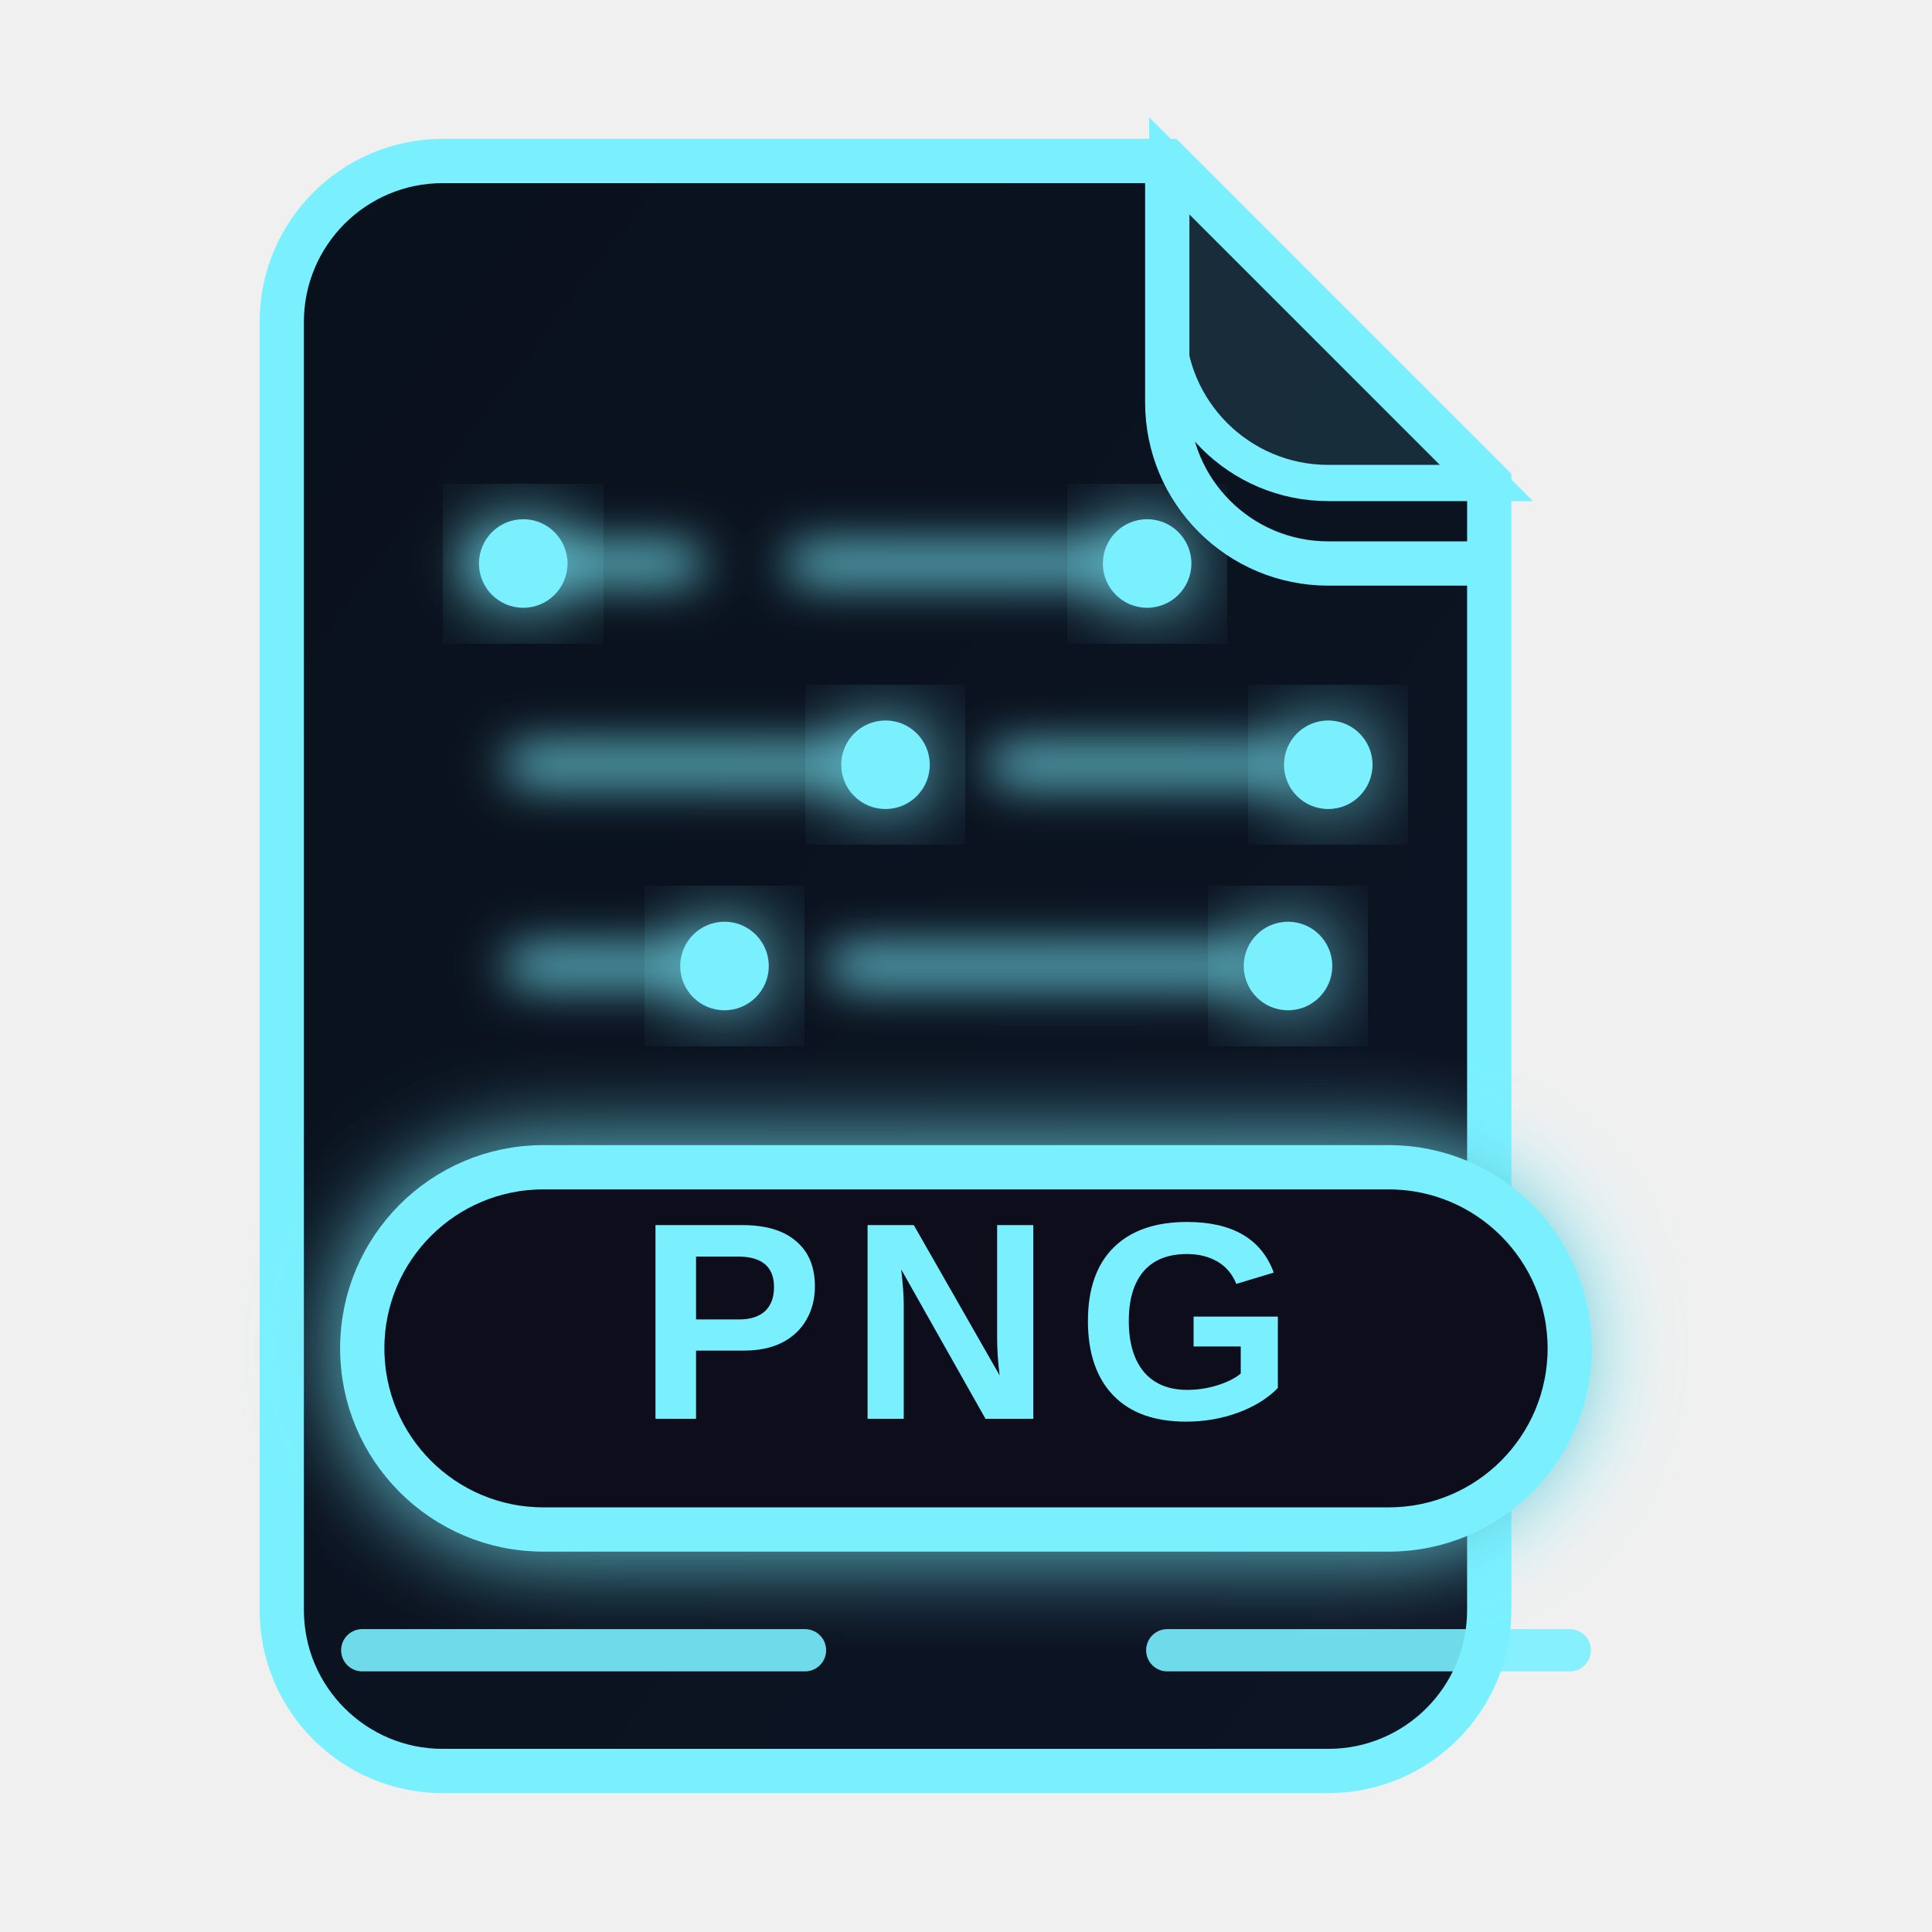
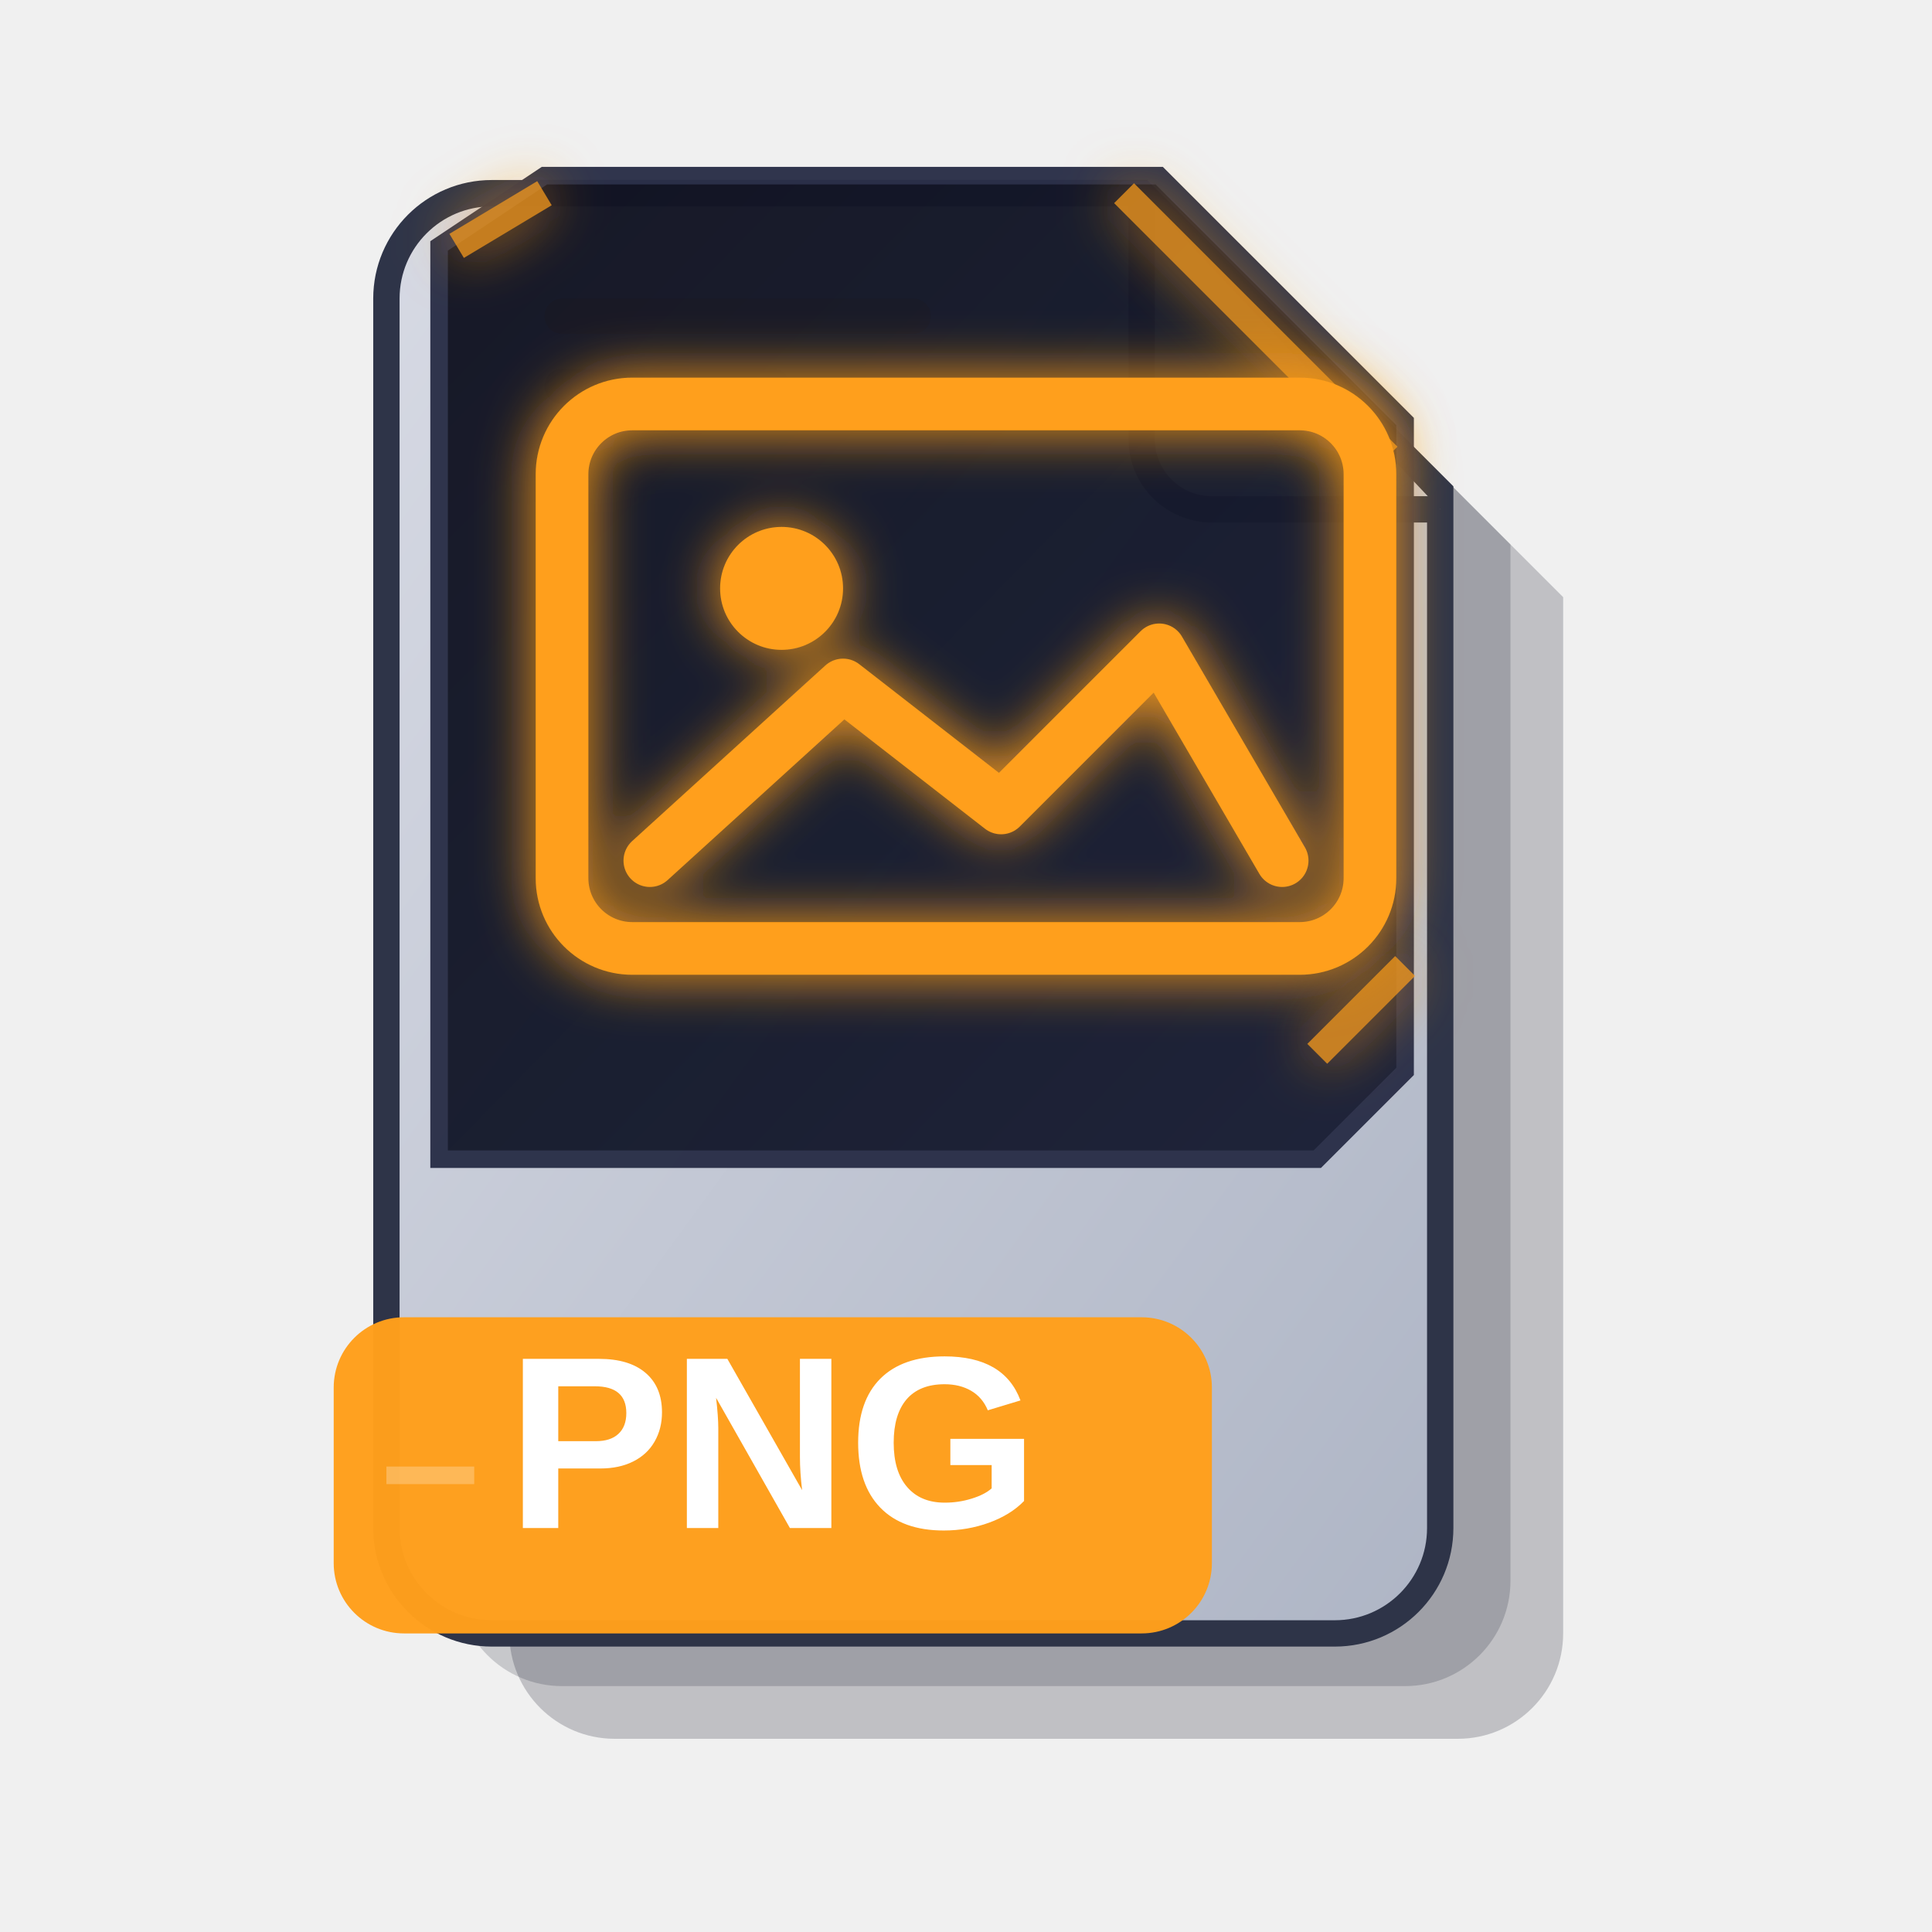
- <svg xmlns="http://www.w3.org/2000/svg" viewBox="0 0 96 96" role="img" aria-label="PNG">
+ <svg xmlns="http://www.w3.org/2000/svg" width="256" height="256" viewBox="0 0 188 220" role="img" aria-label="PNG file icon">
  <defs>
-     <linearGradient id="bg" x1="0" y1="0" x2="1" y2="1">
-       <stop offset="0%" stop-color="#09111c" />
-       <stop offset="100%" stop-color="#0d1424" />
-     </linearGradient>
-     <filter id="glow" x="-40%" y="-40%" width="180%" height="180%">
-       <feGaussianBlur stdDeviation="2.2" result="b" />
+     <filter id="glow" x="-50%" y="-50%" width="200%" height="200%">
+       <feGaussianBlur stdDeviation="3.2" result="blur" />
      <feMerge>
-         <feMergeNode in="b" />
+         <feMergeNode in="blur" />
        <feMergeNode in="SourceGraphic" />
      </feMerge>
    </filter>
-     <filter id="soft" x="-40%" y="-40%" width="180%" height="180%">
-       <feGaussianBlur stdDeviation="1.2" />
-     </filter>
+     <linearGradient id="panel" x1="0" x2="1" y1="0" y2="1">
+       <stop offset="0%" stop-color="#101321" />
+       <stop offset="100%" stop-color="#1b2035" />
+     </linearGradient>
+     <linearGradient id="paper" x1="0" x2="1" y1="0" y2="1">
+       <stop offset="0%" stop-color="#d7dae4" />
+       <stop offset="100%" stop-color="#aeb5c5" />
+     </linearGradient>
  </defs>
-   <path d="M22 8h36l16 16v56a8 8 0 0 1-8 8H22a8 8 0 0 1-8-8V16a8 8 0 0 1 8-8z" fill="url(#bg)" stroke="#7af0ff" stroke-width="2.2" />
-   <path d="M58 8v12a8 8 0 0 0 8 8h8" fill="none" stroke="#7af0ff" stroke-width="2.2" />
-   <path d="M58 8l16 16H66a8 8 0 0 1-8-8V8z" fill="#7af0ff" fill-opacity="0.12" stroke="#7af0ff" stroke-width="1.8" />
-   <path d="M24 28h10m6 0h17m-31 10h18m6 0h14m-38 10h10m6 0h20" stroke="#7af0ff" stroke-width="1.7" stroke-linecap="round" opacity="0.9" filter="url(#soft)" />
-   <circle cx="26" cy="28" r="2.2" fill="#7af0ff" filter="url(#glow)" />
-   <circle cx="57" cy="28" r="2.2" fill="#7af0ff" filter="url(#glow)" />
-   <circle cx="44" cy="38" r="2.2" fill="#7af0ff" filter="url(#glow)" />
-   <circle cx="66" cy="38" r="2.2" fill="#7af0ff" filter="url(#glow)" />
-   <circle cx="36" cy="48" r="2.2" fill="#7af0ff" filter="url(#glow)" />
-   <circle cx="64" cy="48" r="2.2" fill="#7af0ff" filter="url(#glow)" />
-   <rect x="18" y="58" width="60" height="18" rx="9" fill="#08111f" stroke="#7af0ff" stroke-width="2.2" filter="url(#glow)" />
-   <text x="48" y="70.5" text-anchor="middle" font-family="Arial, Helvetica, sans-serif" font-size="14" font-weight="700" letter-spacing="1.2" fill="#7af0ff">PNG</text>
-   <path d="M18 82h22m18 0h20" stroke="#7af0ff" stroke-width="2.1" stroke-linecap="round" opacity="0.9" />
+   <path d="M40 22h74l34 34v118a12 12 0 0 1-12 12H40a12 12 0 0 1-12-12V34a12 12 0 0 1 12-12z" fill="#15192a" opacity=".22" transform="translate(14 12)" />
+   <path d="M40 22h74l34 34v118a12 12 0 0 1-12 12H40a12 12 0 0 1-12-12V34a12 12 0 0 1 12-12z" fill="#0d1020" opacity=".18" transform="translate(8 6)" />
+   <path d="M40 22h74l34 34v118a12 12 0 0 1-12 12H40a12 12 0 0 1-12-12V34a12 12 0 0 1 12-12z" fill="url(#paper)" stroke="#2e3448" stroke-width="3" />
+   <path d="M114 22v28a8 8 0 0 0 8 8h26" fill="#c7ccda" stroke="#2e3448" stroke-width="3" />
+   <path d="M48 36h40" stroke="#ff9f1c" stroke-width="4" stroke-linecap="round" opacity=".85" />
+   <path d="M48 44h24" stroke="#2d3348" stroke-width="4" stroke-linecap="round" opacity=".35" />
+   <path d="M34 28l12-8h70l28 28v74l-10 10H34z" fill="url(#panel)" opacity=".97" stroke="#2a2f48" stroke-width="2" />
+   <path d="M36 28l10-6M134 120l10-10M112 22l30 30" stroke="#ff9f1c" stroke-width="3.2" opacity=".75" filter="url(#glow)" />
+   <g filter="url(#glow)">
+     <rect x="48" y="46" width="92" height="62" rx="8" fill="none" stroke="#ff9f1c" stroke-width="6" />
+     <circle cx="73" cy="67" r="7" fill="#ff9f1c" />
+     <path d="M58 98l22-20 18 14 18-18 14 24" stroke="#ff9f1c" stroke-width="6" fill="none" stroke-linecap="round" stroke-linejoin="round" />
+   </g>
+   <g transform="translate(22 150)">
+     <rect x="0" y="0" width="100" height="36" rx="8" fill="#ff9f1c" opacity=".98" />
+     <path d="M6 18h10" stroke="#ffffff" stroke-width="2" opacity=".25" />
+     <text x="50" y="24" text-anchor="middle" font-family="Arial, Helvetica, sans-serif" font-size="28" font-weight="700" fill="#ffffff">PNG</text>
+   </g>
</svg>
